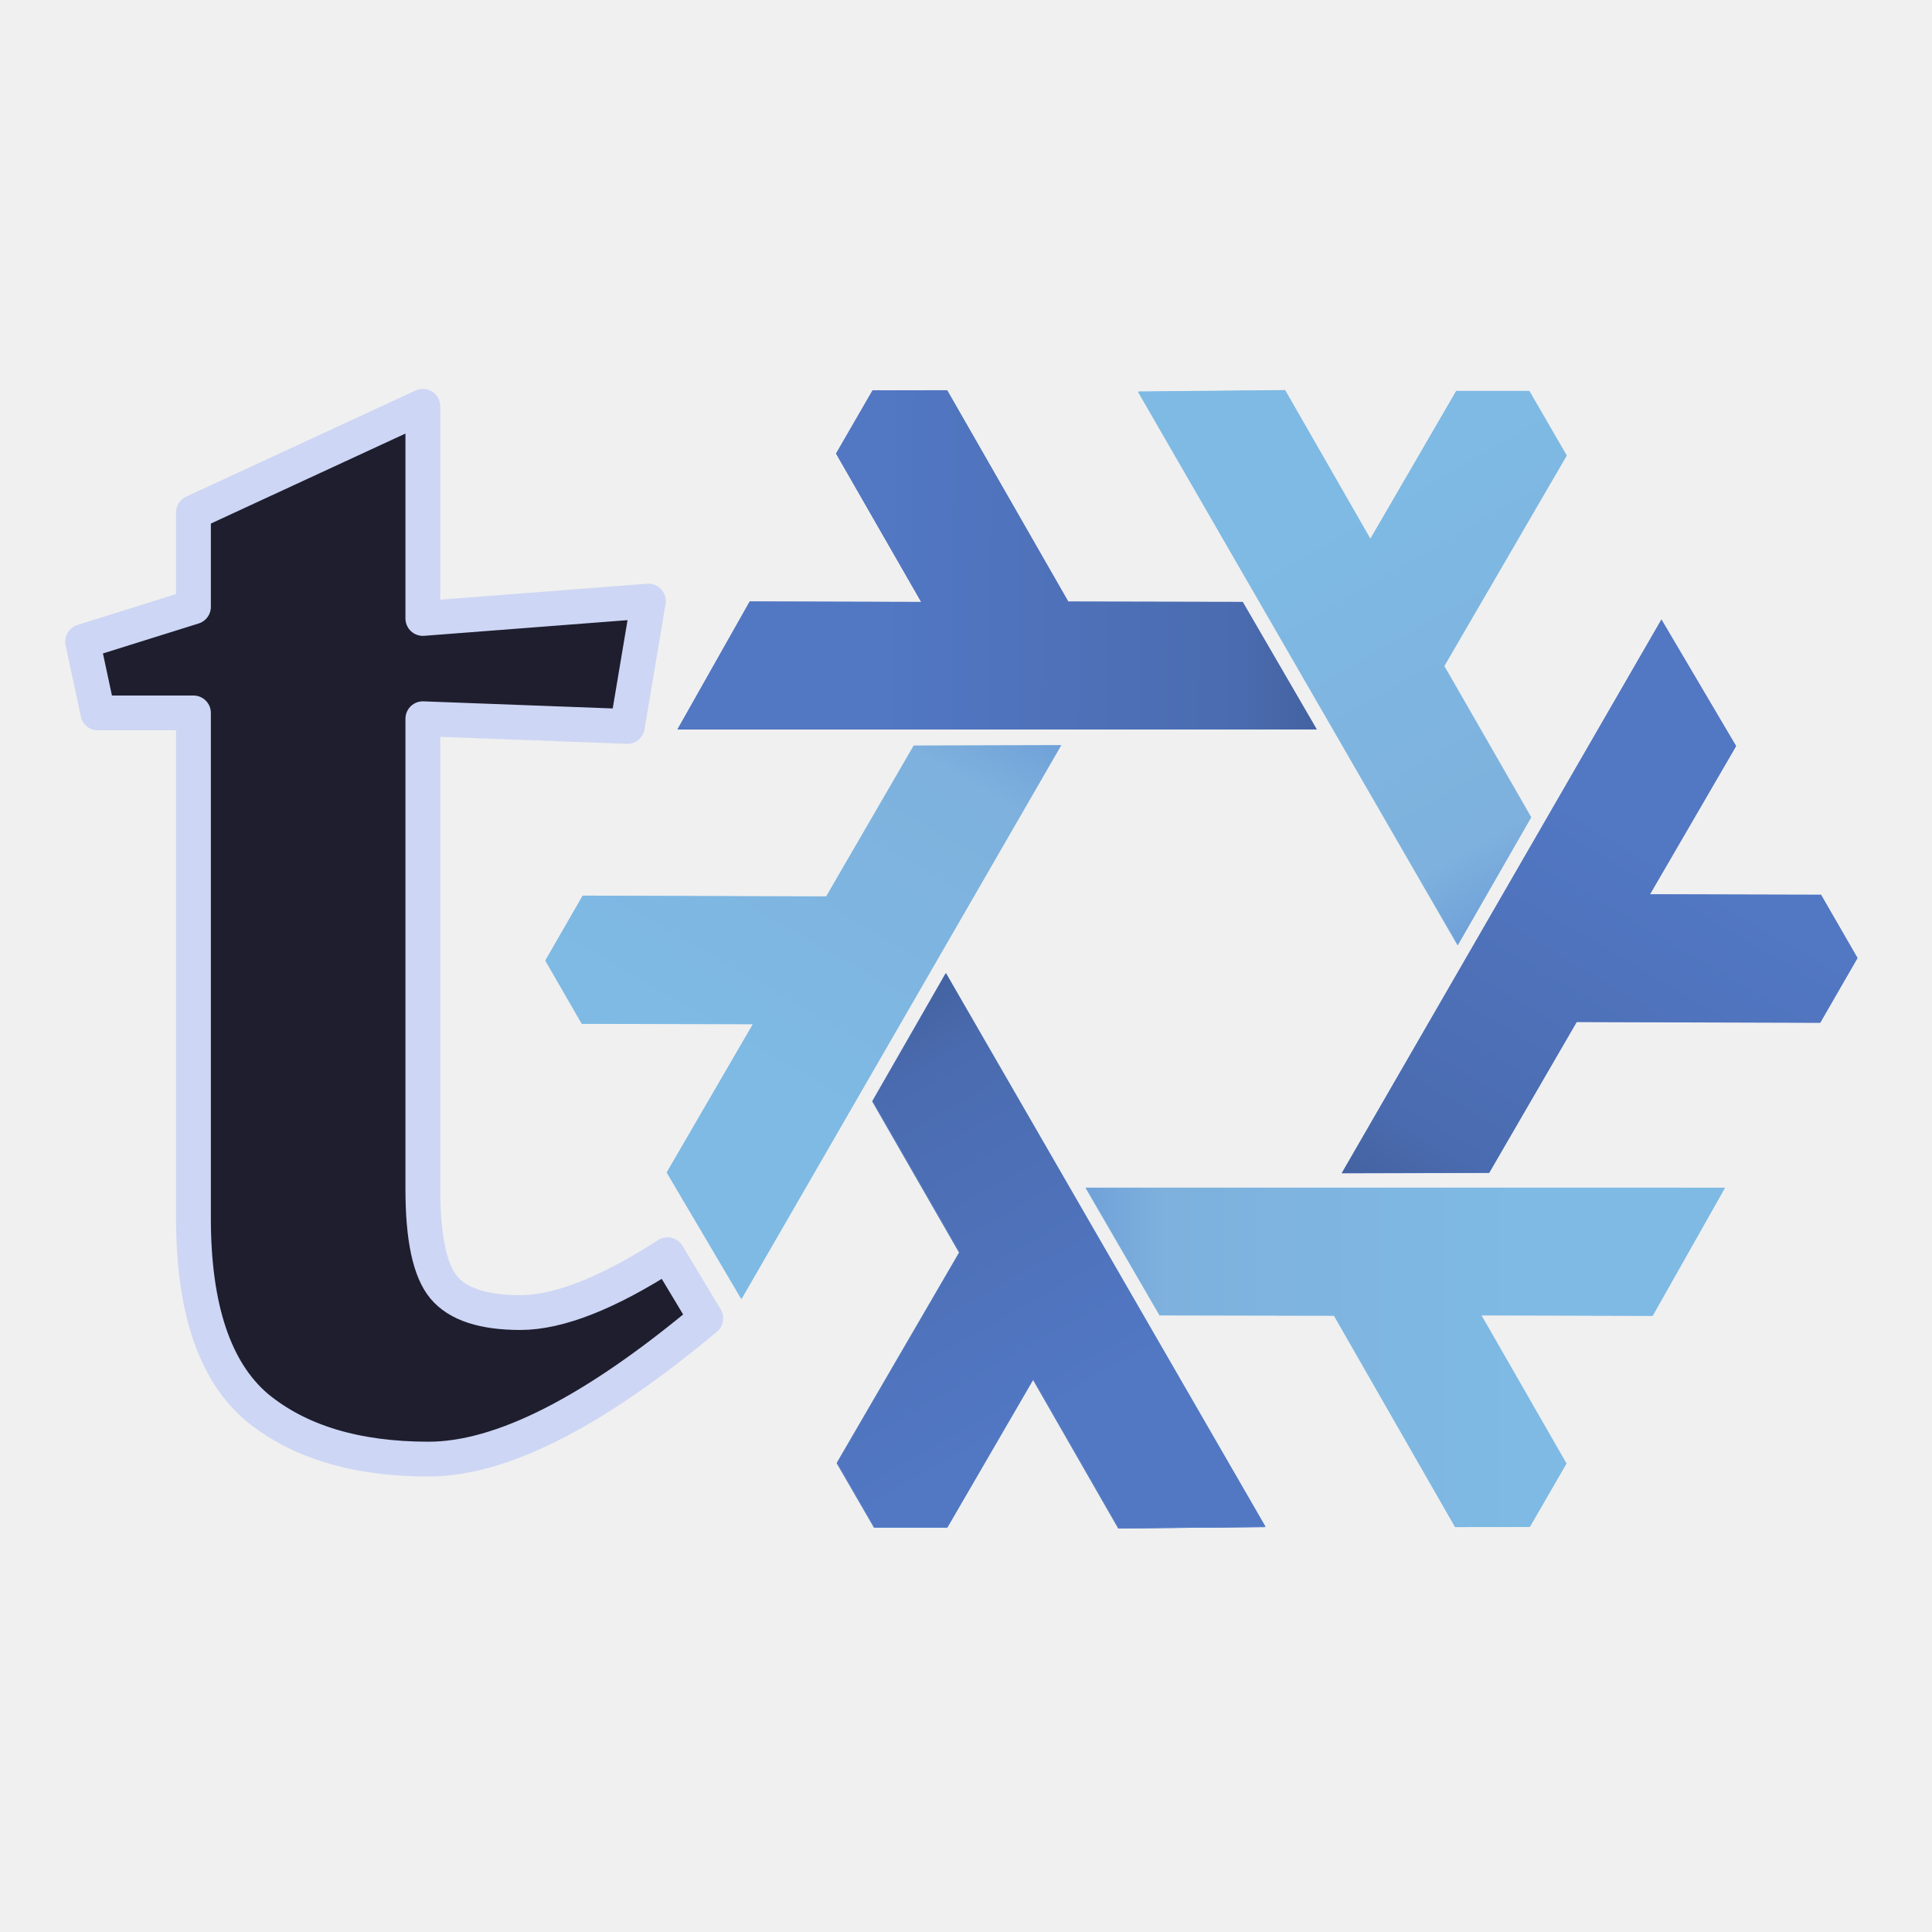
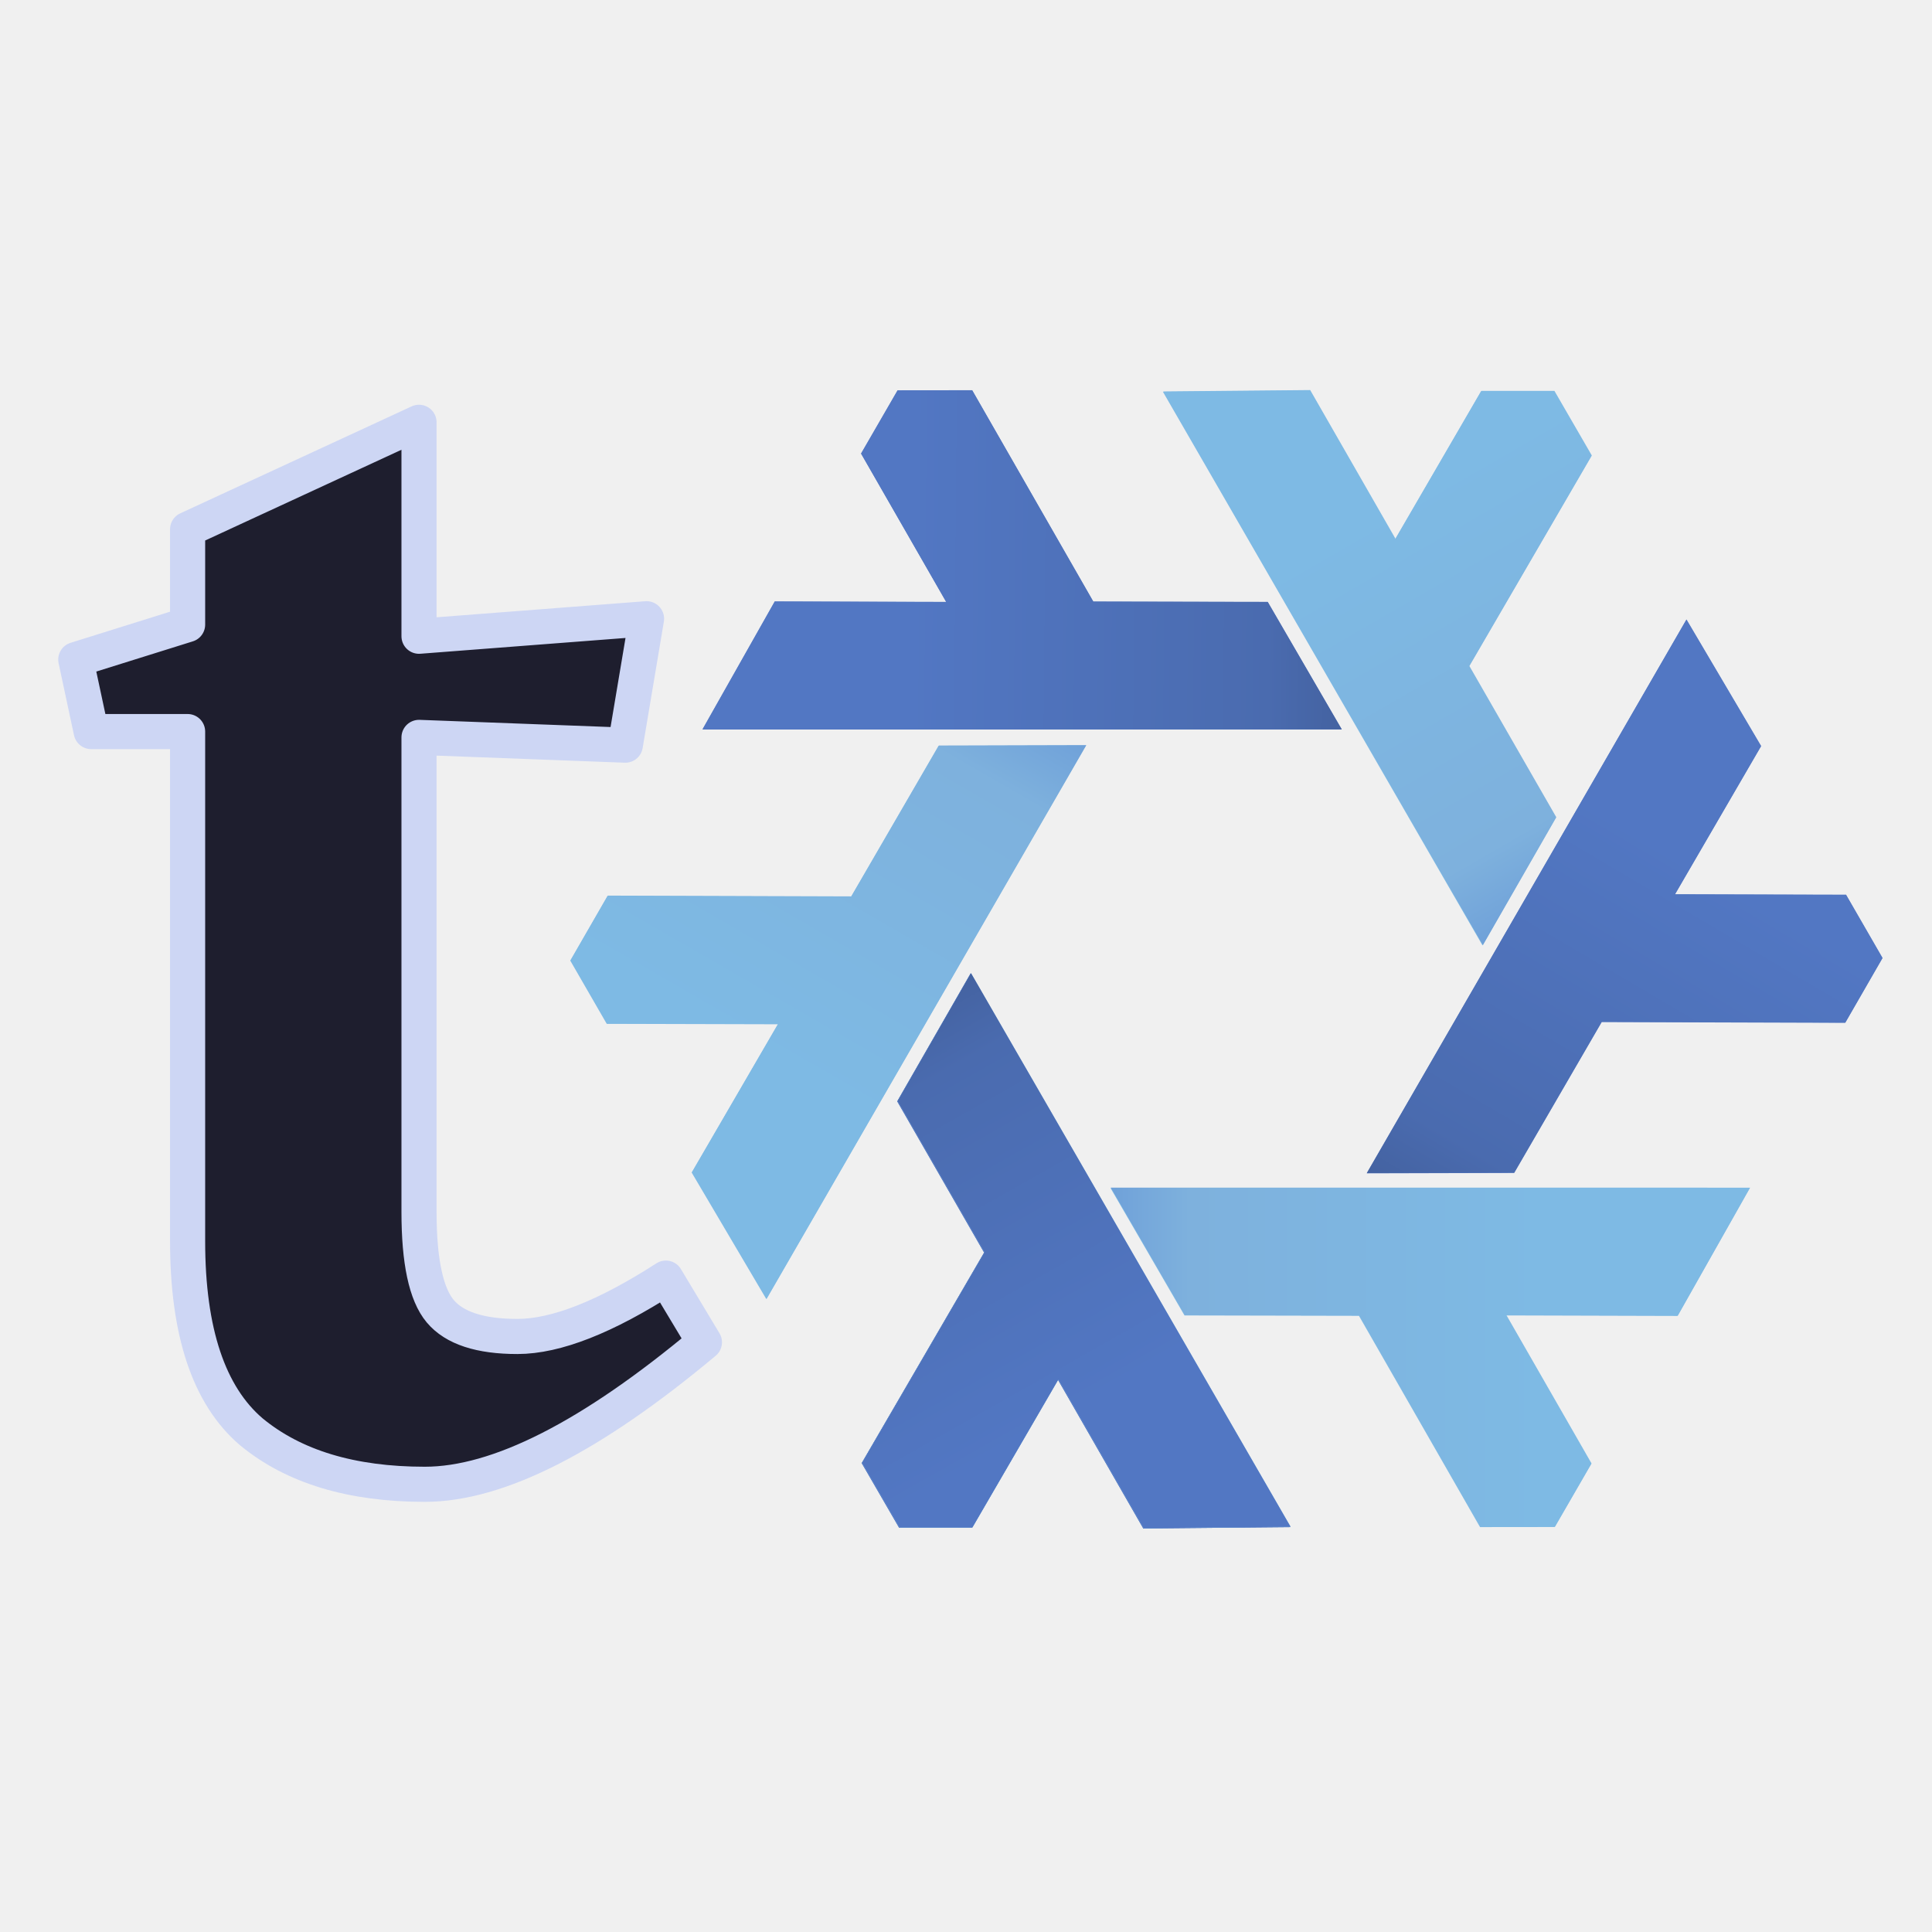
<svg xmlns="http://www.w3.org/2000/svg" xmlns:xlink="http://www.w3.org/1999/xlink" width="1544" height="1544" viewBox="0 0 1544 1544" version="1.1" id="svg1" xml:space="preserve">
  <defs id="defs1">
    <linearGradient id="linearGradient5562">
      <stop style="stop-color:#699ad7;stop-opacity:1" offset="0" id="stop5564" />
      <stop id="stop5566" offset="0.243" style="stop-color:#7eb1dd;stop-opacity:1" />
      <stop style="stop-color:#7ebae4;stop-opacity:1" offset="1" id="stop5568" />
    </linearGradient>
    <linearGradient id="linearGradient5053">
      <stop style="stop-color:#415e9a;stop-opacity:1" offset="0" id="stop5055" />
      <stop id="stop5057" offset="0.232" style="stop-color:#4a6baf;stop-opacity:1" />
      <stop style="stop-color:#5277c3;stop-opacity:1" offset="1" id="stop5059" />
    </linearGradient>
    <linearGradient id="linearGradient5960">
      <stop id="stop5962" offset="0" style="stop-color:#637ddf;stop-opacity:1" />
      <stop style="stop-color:#649afa;stop-opacity:1" offset="0.232" id="stop5964" />
      <stop id="stop5966" offset="1" style="stop-color:#719efa;stop-opacity:1" />
    </linearGradient>
    <linearGradient id="linearGradient5867">
      <stop style="stop-color:#7363df;stop-opacity:1" offset="0" id="stop5869" />
      <stop id="stop5871" offset="0.232" style="stop-color:#6478fa;stop-opacity:1" />
      <stop style="stop-color:#719efa;stop-opacity:1" offset="1" id="stop5873" />
    </linearGradient>
    <linearGradient y2="515.971" x2="282.261" y1="338.624" x1="213.956" gradientTransform="translate(983.3608,601.3889)" gradientUnits="userSpaceOnUse" id="linearGradient5855" xlink:href="#linearGradient5960" />
    <linearGradient y2="515.971" x2="282.261" y1="338.624" x1="213.956" gradientTransform="translate(-197.7517,-337.1451)" gradientUnits="userSpaceOnUse" id="linearGradient5855-8" xlink:href="#linearGradient5867" />
    <linearGradient y2="247.582" x2="-702.753" y1="102.747" x1="-775.208" gradientTransform="translate(983.3608,601.3889)" gradientUnits="userSpaceOnUse" id="linearGradient4544" xlink:href="#linearGradient5960" />
    <clipPath id="clipPath4501" clipPathUnits="userSpaceOnUse">
      <circle r="241.066" cy="686.095" cx="335.14" id="circle4503" style="color:#000000;clip-rule:nonzero;display:inline;overflow:visible;visibility:visible;opacity:1;isolation:auto;mix-blend-mode:normal;color-interpolation:sRGB;color-interpolation-filters:linearRGB;solid-color:#000000;solid-opacity:1;fill:#adadad;fill-opacity:1;fill-rule:evenodd;stroke:none;stroke-width:3;stroke-linecap:butt;stroke-linejoin:round;stroke-miterlimit:4;stroke-dasharray:none;stroke-dashoffset:0;stroke-opacity:1;marker:none;color-rendering:auto;image-rendering:auto;shape-rendering:auto;text-rendering:auto;enable-background:accumulate" />
    </clipPath>
    <clipPath id="clipPath5410" clipPathUnits="userSpaceOnUse">
      <circle r="241.137" cy="340.99" cx="335.981" id="circle5412" style="color:#000000;clip-rule:nonzero;display:inline;overflow:visible;visibility:visible;opacity:1;isolation:auto;mix-blend-mode:normal;color-interpolation:sRGB;color-interpolation-filters:linearRGB;solid-color:#000000;solid-opacity:1;fill:#ffffff;fill-opacity:1;fill-rule:evenodd;stroke:none;stroke-width:3;stroke-linecap:butt;stroke-linejoin:round;stroke-miterlimit:4;stroke-dasharray:none;stroke-dashoffset:0;stroke-opacity:1;marker:none;color-rendering:auto;image-rendering:auto;shape-rendering:auto;text-rendering:auto;enable-background:accumulate" />
    </clipPath>
    <linearGradient xlink:href="#linearGradient5053" id="linearGradient5137" gradientUnits="userSpaceOnUse" gradientTransform="translate(864.5506,-2197.497)" x1="-584.199" y1="782.336" x2="-496.297" y2="937.714" />
    <linearGradient xlink:href="#linearGradient5562" id="linearGradient5162" gradientUnits="userSpaceOnUse" gradientTransform="translate(70.50506,-1761.308)" x1="200.597" y1="351.411" x2="290.087" y2="506.188" />
    <linearGradient xlink:href="#linearGradient5562" id="linearGradient4328" gradientUnits="userSpaceOnUse" gradientTransform="translate(70.65034,-1055.151)" x1="200.597" y1="351.411" x2="290.087" y2="506.188" />
    <linearGradient xlink:href="#linearGradient5053" id="linearGradient4330" gradientUnits="userSpaceOnUse" gradientTransform="translate(864.6959,-1491.341)" x1="-584.199" y1="782.336" x2="-496.297" y2="937.714" />
  </defs>
-   <g id="layer1" transform="translate(-9.526259,-53.66707)">
+   <g id="layer1" transform="translate(10.47374,-53.66707)">
    <g style="fill:none" id="g1" transform="matrix(35.25279,0,0,35.25279,72.44197,373.2156)">
-       <path d="m 7.801,17.894 c 0,1.107 0.159,1.85 0.477,2.229 0.318,0.379 0.896,0.568 1.733,0.568 0.867,0 1.979,-0.437 3.337,-1.311 l 0.867,1.442 c -2.542,2.127 -4.637,3.191 -6.283,3.191 -1.647,0 -2.947,-0.393 -3.9,-1.18 C 3.078,22.017 2.601,20.589 2.601,18.55 V 7.097 H 0.434 L 0.088,5.48 2.601,4.693 V 2.552 L 7.801,0.147 V 4.956 L 12.914,4.562 12.437,7.403 7.801,7.229 Z" fill="currentColor" id="path1" style="fill:#1e1e2e;fill-opacity:1;stroke:#cdd6f4;stroke-width:0.789;stroke-dasharray:none;stroke-opacity:1;stroke-linejoin:round;stroke-linecap:butt;stroke-miterlimit:4" />
+       <path d="m 7.147,18.411 c 0,1.117 0.16,1.867 0.481,2.249 0.321,0.382 0.903,0.573 1.749,0.573 0.874,0 1.996,-0.441 3.366,-1.323 l 0.874,1.455 c -2.565,2.146 -4.677,3.219 -6.339,3.219 -1.661,0 -2.973,-0.397 -3.934,-1.191 C 2.382,22.571 1.901,21.13 1.901,19.073 V 7.52 H -0.285 L -0.634,5.888 1.901,5.095 V 2.934 L 7.147,0.509 V 5.359 L 12.305,4.962 11.824,7.828 7.147,7.652 Z" fill="currentColor" id="path1" style="fill:#1e1e2e;fill-opacity:1;stroke:#cdd6f4;stroke-width:0.796;stroke-linecap:butt;stroke-linejoin:round;stroke-miterlimit:4;stroke-dasharray:none;stroke-opacity:1" />
    </g>
    <g id="g2" transform="matrix(2.090156,0,0,2.090156,445.2746,365.6883)">
      <g id="layer7" style="display:none" transform="translate(-23.75651,-24.84972)">
        <rect transform="translate(-132.5822,958.0402)" style="color:#000000;clip-rule:nonzero;display:inline;overflow:visible;visibility:visible;opacity:1;isolation:auto;mix-blend-mode:normal;color-interpolation:sRGB;color-interpolation-filters:linearRGB;solid-color:#000000;solid-opacity:1;fill:#ffffff;fill-opacity:1;fill-rule:evenodd;stroke:none;stroke-width:3;stroke-linecap:butt;stroke-linejoin:round;stroke-miterlimit:4;stroke-dasharray:none;stroke-dashoffset:0;stroke-opacity:1;marker:none;color-rendering:auto;image-rendering:auto;shape-rendering:auto;text-rendering:auto;enable-background:accumulate" id="rect5389" width="1543.428" height="483.744" x="132.582" y="-957.778" />
      </g>
      <g id="layer6" style="display:none" transform="translate(-156.3387,933.1905)">
        <rect y="-958.028" x="132.651" height="484.304" width="550.416" id="rect5379" style="color:#000000;clip-rule:nonzero;display:inline;overflow:visible;visibility:visible;opacity:1;isolation:auto;mix-blend-mode:normal;color-interpolation:sRGB;color-interpolation-filters:linearRGB;solid-color:#000000;solid-opacity:1;fill:#5c201e;fill-opacity:1;fill-rule:evenodd;stroke:none;stroke-width:3;stroke-linecap:butt;stroke-linejoin:round;stroke-miterlimit:4;stroke-dasharray:none;stroke-dashoffset:0;stroke-opacity:1;marker:none;color-rendering:auto;image-rendering:auto;shape-rendering:auto;text-rendering:auto;enable-background:accumulate" />
        <rect style="color:#000000;clip-rule:nonzero;display:inline;overflow:visible;visibility:visible;opacity:1;isolation:auto;mix-blend-mode:normal;color-interpolation:sRGB;color-interpolation-filters:linearRGB;solid-color:#000000;solid-opacity:1;fill:#c24a46;fill-opacity:1;fill-rule:evenodd;stroke:none;stroke-width:3;stroke-linecap:butt;stroke-linejoin:round;stroke-miterlimit:4;stroke-dasharray:none;stroke-dashoffset:0;stroke-opacity:1;marker:none;color-rendering:auto;image-rendering:auto;shape-rendering:auto;text-rendering:auto;enable-background:accumulate" id="rect5372" width="501.944" height="434.304" x="156.123" y="-933.028" />
        <rect style="color:#000000;clip-rule:nonzero;display:inline;overflow:visible;visibility:visible;opacity:1;isolation:auto;mix-blend-mode:normal;color-interpolation:sRGB;color-interpolation-filters:linearRGB;solid-color:#000000;solid-opacity:1;fill:#d98d8a;fill-opacity:1;fill-rule:evenodd;stroke:none;stroke-width:3;stroke-linecap:butt;stroke-linejoin:round;stroke-miterlimit:4;stroke-dasharray:none;stroke-dashoffset:0;stroke-opacity:1;marker:none;color-rendering:auto;image-rendering:auto;shape-rendering:auto;text-rendering:auto;enable-background:accumulate" id="rect5381" width="24.94" height="24.94" x="658.028" y="-958.04" />
      </g>
      <g id="layer1-5" style="display:inline" transform="translate(-156.3387,933.1905)">
        <path style="color:#000000;clip-rule:nonzero;display:inline;overflow:visible;visibility:visible;opacity:1;isolation:auto;mix-blend-mode:normal;color-interpolation:sRGB;color-interpolation-filters:linearRGB;solid-color:#000000;solid-opacity:1;fill:#5277c3;fill-opacity:1;fill-rule:evenodd;stroke:none;stroke-width:3;stroke-linecap:butt;stroke-linejoin:round;stroke-miterlimit:4;stroke-dasharray:none;stroke-dashoffset:0;stroke-opacity:1;color-rendering:auto;image-rendering:auto;shape-rendering:auto;text-rendering:auto;enable-background:accumulate" d="m 309.404,-710.252 122.197,211.675 -56.157,0.527 -32.624,-56.869 -32.856,56.565 -27.902,-0.011 -14.291,-24.69 46.81,-80.49 -33.229,-57.826 z" id="path4861" />
        <path style="color:#000000;clip-rule:nonzero;display:inline;overflow:visible;visibility:visible;opacity:1;isolation:auto;mix-blend-mode:normal;color-interpolation:sRGB;color-interpolation-filters:linearRGB;solid-color:#000000;solid-opacity:1;fill:#7ebae4;fill-opacity:1;fill-rule:evenodd;stroke:none;stroke-width:3;stroke-linecap:butt;stroke-linejoin:round;stroke-miterlimit:4;stroke-dasharray:none;stroke-dashoffset:0;stroke-opacity:1;color-rendering:auto;image-rendering:auto;shape-rendering:auto;text-rendering:auto;enable-background:accumulate" d="m 353.509,-797.443 -122.218,211.663 -28.535,-48.37 32.938,-56.688 -65.415,-0.172 -13.941,-24.17 14.236,-24.721 93.112,0.294 33.464,-57.69 z" id="use4863" />
        <path style="color:#000000;clip-rule:nonzero;display:inline;overflow:visible;visibility:visible;opacity:1;isolation:auto;mix-blend-mode:normal;color-interpolation:sRGB;color-interpolation-filters:linearRGB;solid-color:#000000;solid-opacity:1;fill:#7ebae4;fill-opacity:1;fill-rule:evenodd;stroke:none;stroke-width:3;stroke-linecap:butt;stroke-linejoin:round;stroke-miterlimit:4;stroke-dasharray:none;stroke-dashoffset:0;stroke-opacity:1;color-rendering:auto;image-rendering:auto;shape-rendering:auto;text-rendering:auto;enable-background:accumulate" d="m 362.885,-628.243 244.414,0.012 -27.622,48.897 -65.562,-0.182 32.559,56.737 -13.961,24.159 -28.527,0.032 -46.301,-80.784 -66.693,-0.135 z" id="use4865" />
        <path style="color:#000000;clip-rule:nonzero;display:inline;overflow:visible;visibility:visible;opacity:1;isolation:auto;mix-blend-mode:normal;color-interpolation:sRGB;color-interpolation-filters:linearRGB;solid-color:#000000;solid-opacity:1;fill:#7ebae4;fill-opacity:1;fill-rule:evenodd;stroke:none;stroke-width:3;stroke-linecap:butt;stroke-linejoin:round;stroke-miterlimit:4;stroke-dasharray:none;stroke-dashoffset:0;stroke-opacity:1;color-rendering:auto;image-rendering:auto;shape-rendering:auto;text-rendering:auto;enable-background:accumulate" d="m 505.143,-720.989 -122.197,-211.675 56.157,-0.527 32.624,56.869 32.856,-56.565 27.902,0.011 14.291,24.69 -46.81,80.49 33.229,57.826 z" id="use4867" />
        <path id="path4873" d="m 309.404,-710.252 122.197,211.675 -56.157,0.527 -32.624,-56.869 -32.856,56.565 -27.902,-0.011 -14.291,-24.69 46.81,-80.49 -33.229,-57.826 z" style="color:#000000;clip-rule:nonzero;display:inline;overflow:visible;visibility:visible;opacity:1;isolation:auto;mix-blend-mode:normal;color-interpolation:sRGB;color-interpolation-filters:linearRGB;solid-color:#000000;solid-opacity:1;fill:#5277c3;fill-opacity:1;fill-rule:evenodd;stroke:none;stroke-width:3;stroke-linecap:butt;stroke-linejoin:round;stroke-miterlimit:4;stroke-dasharray:none;stroke-dashoffset:0;stroke-opacity:1;color-rendering:auto;image-rendering:auto;shape-rendering:auto;text-rendering:auto;enable-background:accumulate" />
        <path id="use4875" d="m 451.336,-803.533 -244.414,-0.012 27.622,-48.897 65.562,0.182 -32.559,-56.737 13.961,-24.159 28.527,-0.032 46.301,80.784 66.693,0.135 z" style="color:#000000;clip-rule:nonzero;display:inline;overflow:visible;visibility:visible;opacity:1;isolation:auto;mix-blend-mode:normal;color-interpolation:sRGB;color-interpolation-filters:linearRGB;solid-color:#000000;solid-opacity:1;fill:#5277c3;fill-opacity:1;fill-rule:evenodd;stroke:none;stroke-width:3;stroke-linecap:butt;stroke-linejoin:round;stroke-miterlimit:4;stroke-dasharray:none;stroke-dashoffset:0;stroke-opacity:1;color-rendering:auto;image-rendering:auto;shape-rendering:auto;text-rendering:auto;enable-background:accumulate" />
        <path id="use4877" d="m 460.872,-633.842 122.218,-211.663 28.535,48.37 -32.938,56.688 65.415,0.172 13.941,24.17 -14.236,24.721 -93.112,-0.294 -33.464,57.69 z" style="color:#000000;clip-rule:nonzero;display:inline;overflow:visible;visibility:visible;opacity:1;isolation:auto;mix-blend-mode:normal;color-interpolation:sRGB;color-interpolation-filters:linearRGB;solid-color:#000000;solid-opacity:1;fill:#5277c3;fill-opacity:1;fill-rule:evenodd;stroke:none;stroke-width:3;stroke-linecap:butt;stroke-linejoin:round;stroke-miterlimit:4;stroke-dasharray:none;stroke-dashoffset:0;stroke-opacity:1;color-rendering:auto;image-rendering:auto;shape-rendering:auto;text-rendering:auto;enable-background:accumulate" />
        <g id="layer2" style="display:none" transform="translate(72.03904,-1799.448)">
          <path d="M 460.606,594.729 209.742,594.729 84.31,377.474 209.742,160.219 l 250.864,1e-5 125.432,217.255 z" id="path6032" style="color:#000000;display:inline;overflow:visible;visibility:visible;opacity:0.236;fill:#4e4d52;fill-opacity:1;fill-rule:nonzero;stroke:none;stroke-width:3;stroke-linecap:butt;stroke-linejoin:round;stroke-miterlimit:4;stroke-dasharray:none;stroke-dashoffset:0;stroke-opacity:1;marker:none;enable-background:accumulate" />
          <path transform="translate(0,-308.2677)" style="color:#000000;display:inline;overflow:visible;visibility:visible;opacity:1;fill:#4e4d52;fill-opacity:1;fill-rule:nonzero;stroke:none;stroke-width:3;stroke-linecap:butt;stroke-linejoin:round;stroke-miterlimit:4;stroke-dasharray:none;stroke-dashoffset:0;stroke-opacity:1;marker:none;enable-background:accumulate" id="path5875" d="m 385.592,773.067 -100.835,0 -50.417,-87.326 50.417,-87.326 100.835,10e-6 50.417,87.326 z" />
          <path transform="translate(0,-308.2677)" id="path5851" d="m 1216.559,938.534 123.055,228.14 -42.681,-1.262 -43.482,-79.772 -39.651,80.327 -32.688,-19.798 53.474,-100.285 -37.116,-73.89 z" style="fill:url(#linearGradient5855);fill-opacity:1;fill-rule:evenodd;stroke:none;stroke-width:3;stroke-linecap:butt;stroke-linejoin:round;stroke-miterlimit:4;stroke-dasharray:none;stroke-opacity:1" />
          <rect style="color:#000000;clip-rule:nonzero;display:inline;overflow:visible;visibility:visible;opacity:0.415;isolation:auto;mix-blend-mode:normal;color-interpolation:sRGB;color-interpolation-filters:linearRGB;solid-color:#000000;solid-opacity:1;fill:#c53a3a;fill-opacity:1;fill-rule:nonzero;stroke:none;stroke-width:3;stroke-linecap:butt;stroke-linejoin:round;stroke-miterlimit:4;stroke-dasharray:none;stroke-dashoffset:0;stroke-opacity:1;marker:none;color-rendering:auto;image-rendering:auto;shape-rendering:auto;text-rendering:auto;enable-background:accumulate" id="rect5884" width="48.835" height="226.229" x="-34.742" y="446.171" transform="rotate(-30)" />
          <path transform="translate(0,-308.2677)" style="color:#000000;clip-rule:nonzero;display:inline;overflow:visible;visibility:visible;opacity:0.509;isolation:auto;mix-blend-mode:normal;color-interpolation:sRGB;color-interpolation-filters:linearRGB;solid-color:#000000;solid-opacity:1;fill:#000000;fill-opacity:1;fill-rule:evenodd;stroke:none;stroke-width:3;stroke-linecap:butt;stroke-linejoin:round;stroke-miterlimit:4;stroke-dasharray:none;stroke-dashoffset:0;stroke-opacity:1;marker:none;color-rendering:auto;image-rendering:auto;shape-rendering:auto;text-rendering:auto;enable-background:accumulate" id="path3428" d="m 251.986,878.638 -14.024,24.291 h -28.049 l -14.024,-24.291 14.024,-24.291 h 28.049 z" />
          <use x="0" y="0" xlink:href="#rect5884" id="use4252" transform="rotate(60,268.2979,489.4515)" width="100%" height="100%" />
          <rect style="color:#000000;clip-rule:nonzero;display:inline;overflow:visible;visibility:visible;opacity:1;isolation:auto;mix-blend-mode:normal;color-interpolation:sRGB;color-interpolation-filters:linearRGB;solid-color:#000000;solid-opacity:1;fill:#000000;fill-opacity:0.651;fill-rule:evenodd;stroke:none;stroke-width:1px;stroke-linecap:butt;stroke-linejoin:miter;stroke-miterlimit:4;stroke-dasharray:none;stroke-dashoffset:0;stroke-opacity:1;marker:none;color-rendering:auto;image-rendering:auto;shape-rendering:auto;text-rendering:auto;enable-background:accumulate" id="rect4254" width="5.395" height="115.126" x="545.71" y="467.07" transform="rotate(30,575.2354,-154.1339)" />
        </g>
      </g>
      <g id="layer3" style="display:inline;opacity:1" transform="translate(-156.3387,933.1905)">
        <path id="path3336-6" d="m 309.549,-710.388 122.197,211.675 -56.157,0.527 -32.624,-56.869 -32.856,56.565 -27.902,-0.011 -14.291,-24.69 46.81,-80.49 -33.229,-57.826 z" style="opacity:1;fill:url(#linearGradient4328);fill-opacity:1;fill-rule:evenodd;stroke:none;stroke-width:3;stroke-linecap:butt;stroke-linejoin:round;stroke-miterlimit:4;stroke-dasharray:none;stroke-opacity:1" />
        <use height="100%" width="100%" transform="rotate(60,407.1116,-715.7872)" id="use3439-6" xlink:href="#path3336-6" y="0" x="0" />
        <use height="100%" width="100%" transform="rotate(-60,407.3118,-715.7002)" id="use3445-0" xlink:href="#path3336-6" y="0" x="0" />
        <use height="100%" width="100%" transform="rotate(180,407.4187,-715.7565)" id="use3449-5" xlink:href="#path3336-6" y="0" x="0" />
        <path style="color:#000000;clip-rule:nonzero;display:inline;overflow:visible;visibility:visible;opacity:1;isolation:auto;mix-blend-mode:normal;color-interpolation:sRGB;color-interpolation-filters:linearRGB;solid-color:#000000;solid-opacity:1;fill:url(#linearGradient4330);fill-opacity:1;fill-rule:evenodd;stroke:none;stroke-width:3;stroke-linecap:butt;stroke-linejoin:round;stroke-miterlimit:4;stroke-dasharray:none;stroke-dashoffset:0;stroke-opacity:1;color-rendering:auto;image-rendering:auto;shape-rendering:auto;text-rendering:auto;enable-background:accumulate" d="m 309.549,-710.388 122.197,211.675 -56.157,0.527 -32.624,-56.869 -32.856,56.565 -27.902,-0.011 -14.291,-24.69 46.81,-80.49 -33.229,-57.826 z" id="path4260-0" />
        <use height="100%" width="100%" transform="rotate(120,407.3392,-716.0836)" id="use4354-5" xlink:href="#path4260-0" y="0" x="0" style="display:inline" />
        <use height="100%" width="100%" transform="rotate(-120,407.2882,-715.87)" id="use4362-2" xlink:href="#path4260-0" y="0" x="0" style="display:inline" />
      </g>
    </g>
  </g>
</svg>
